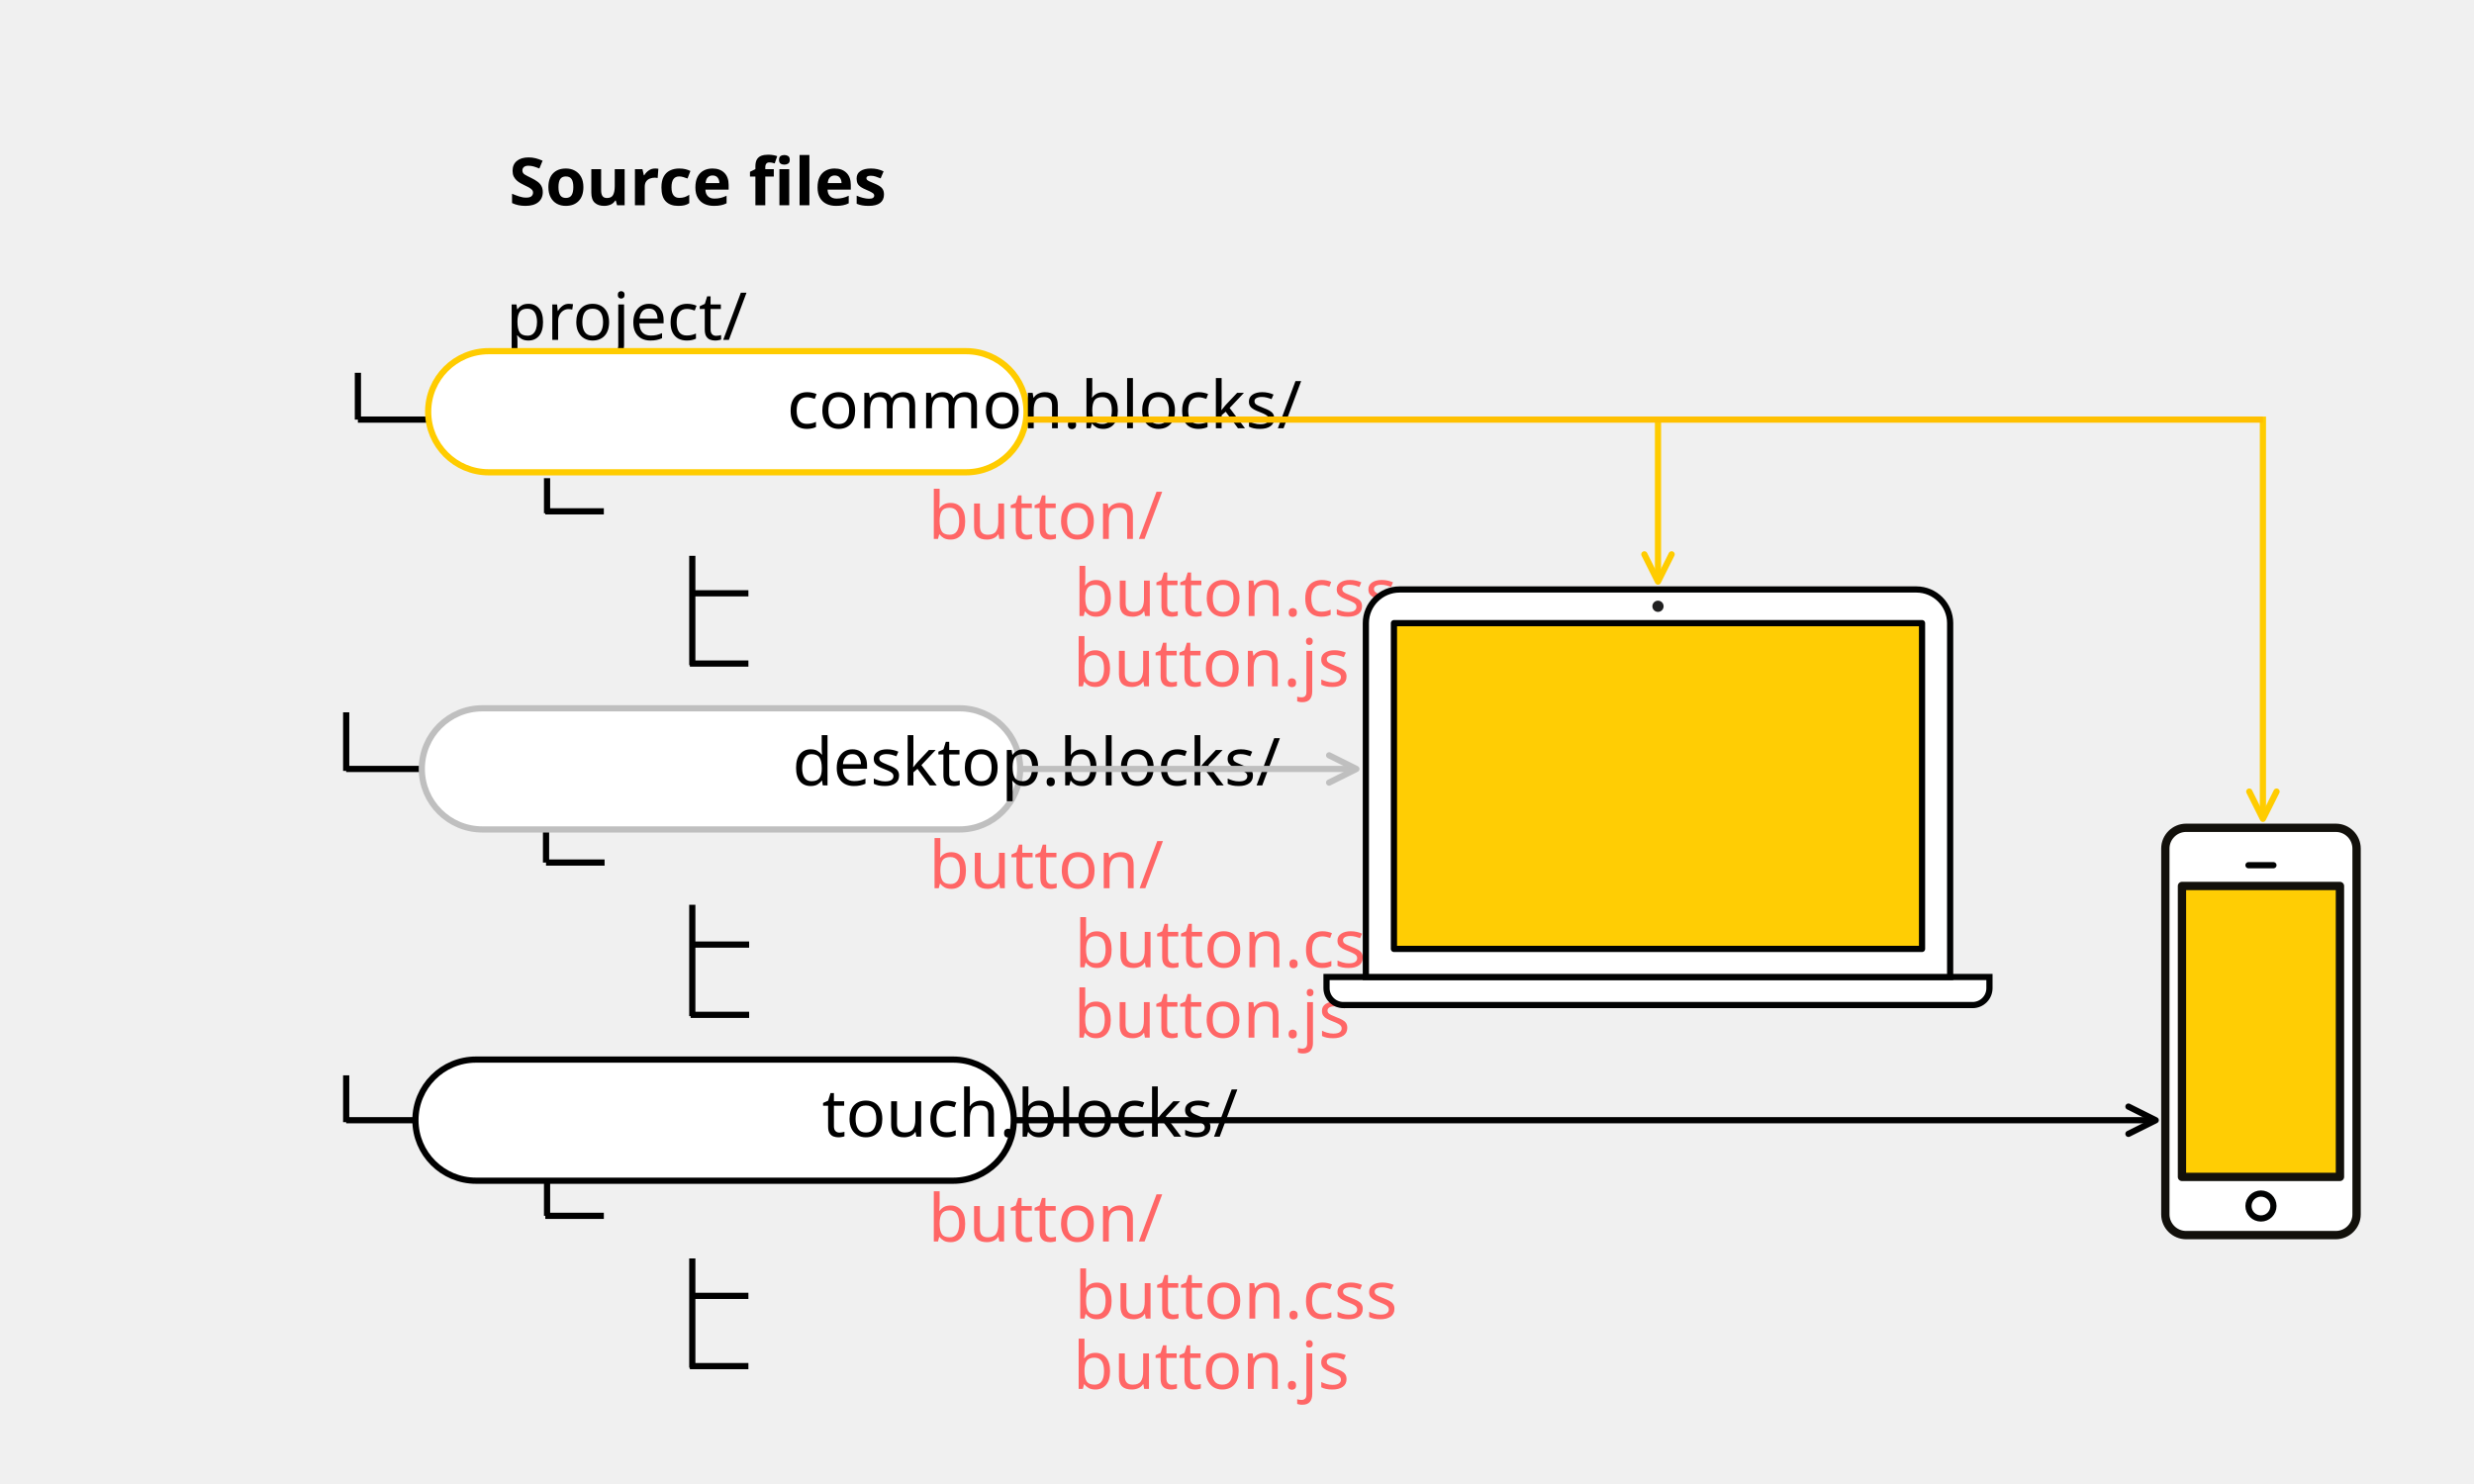
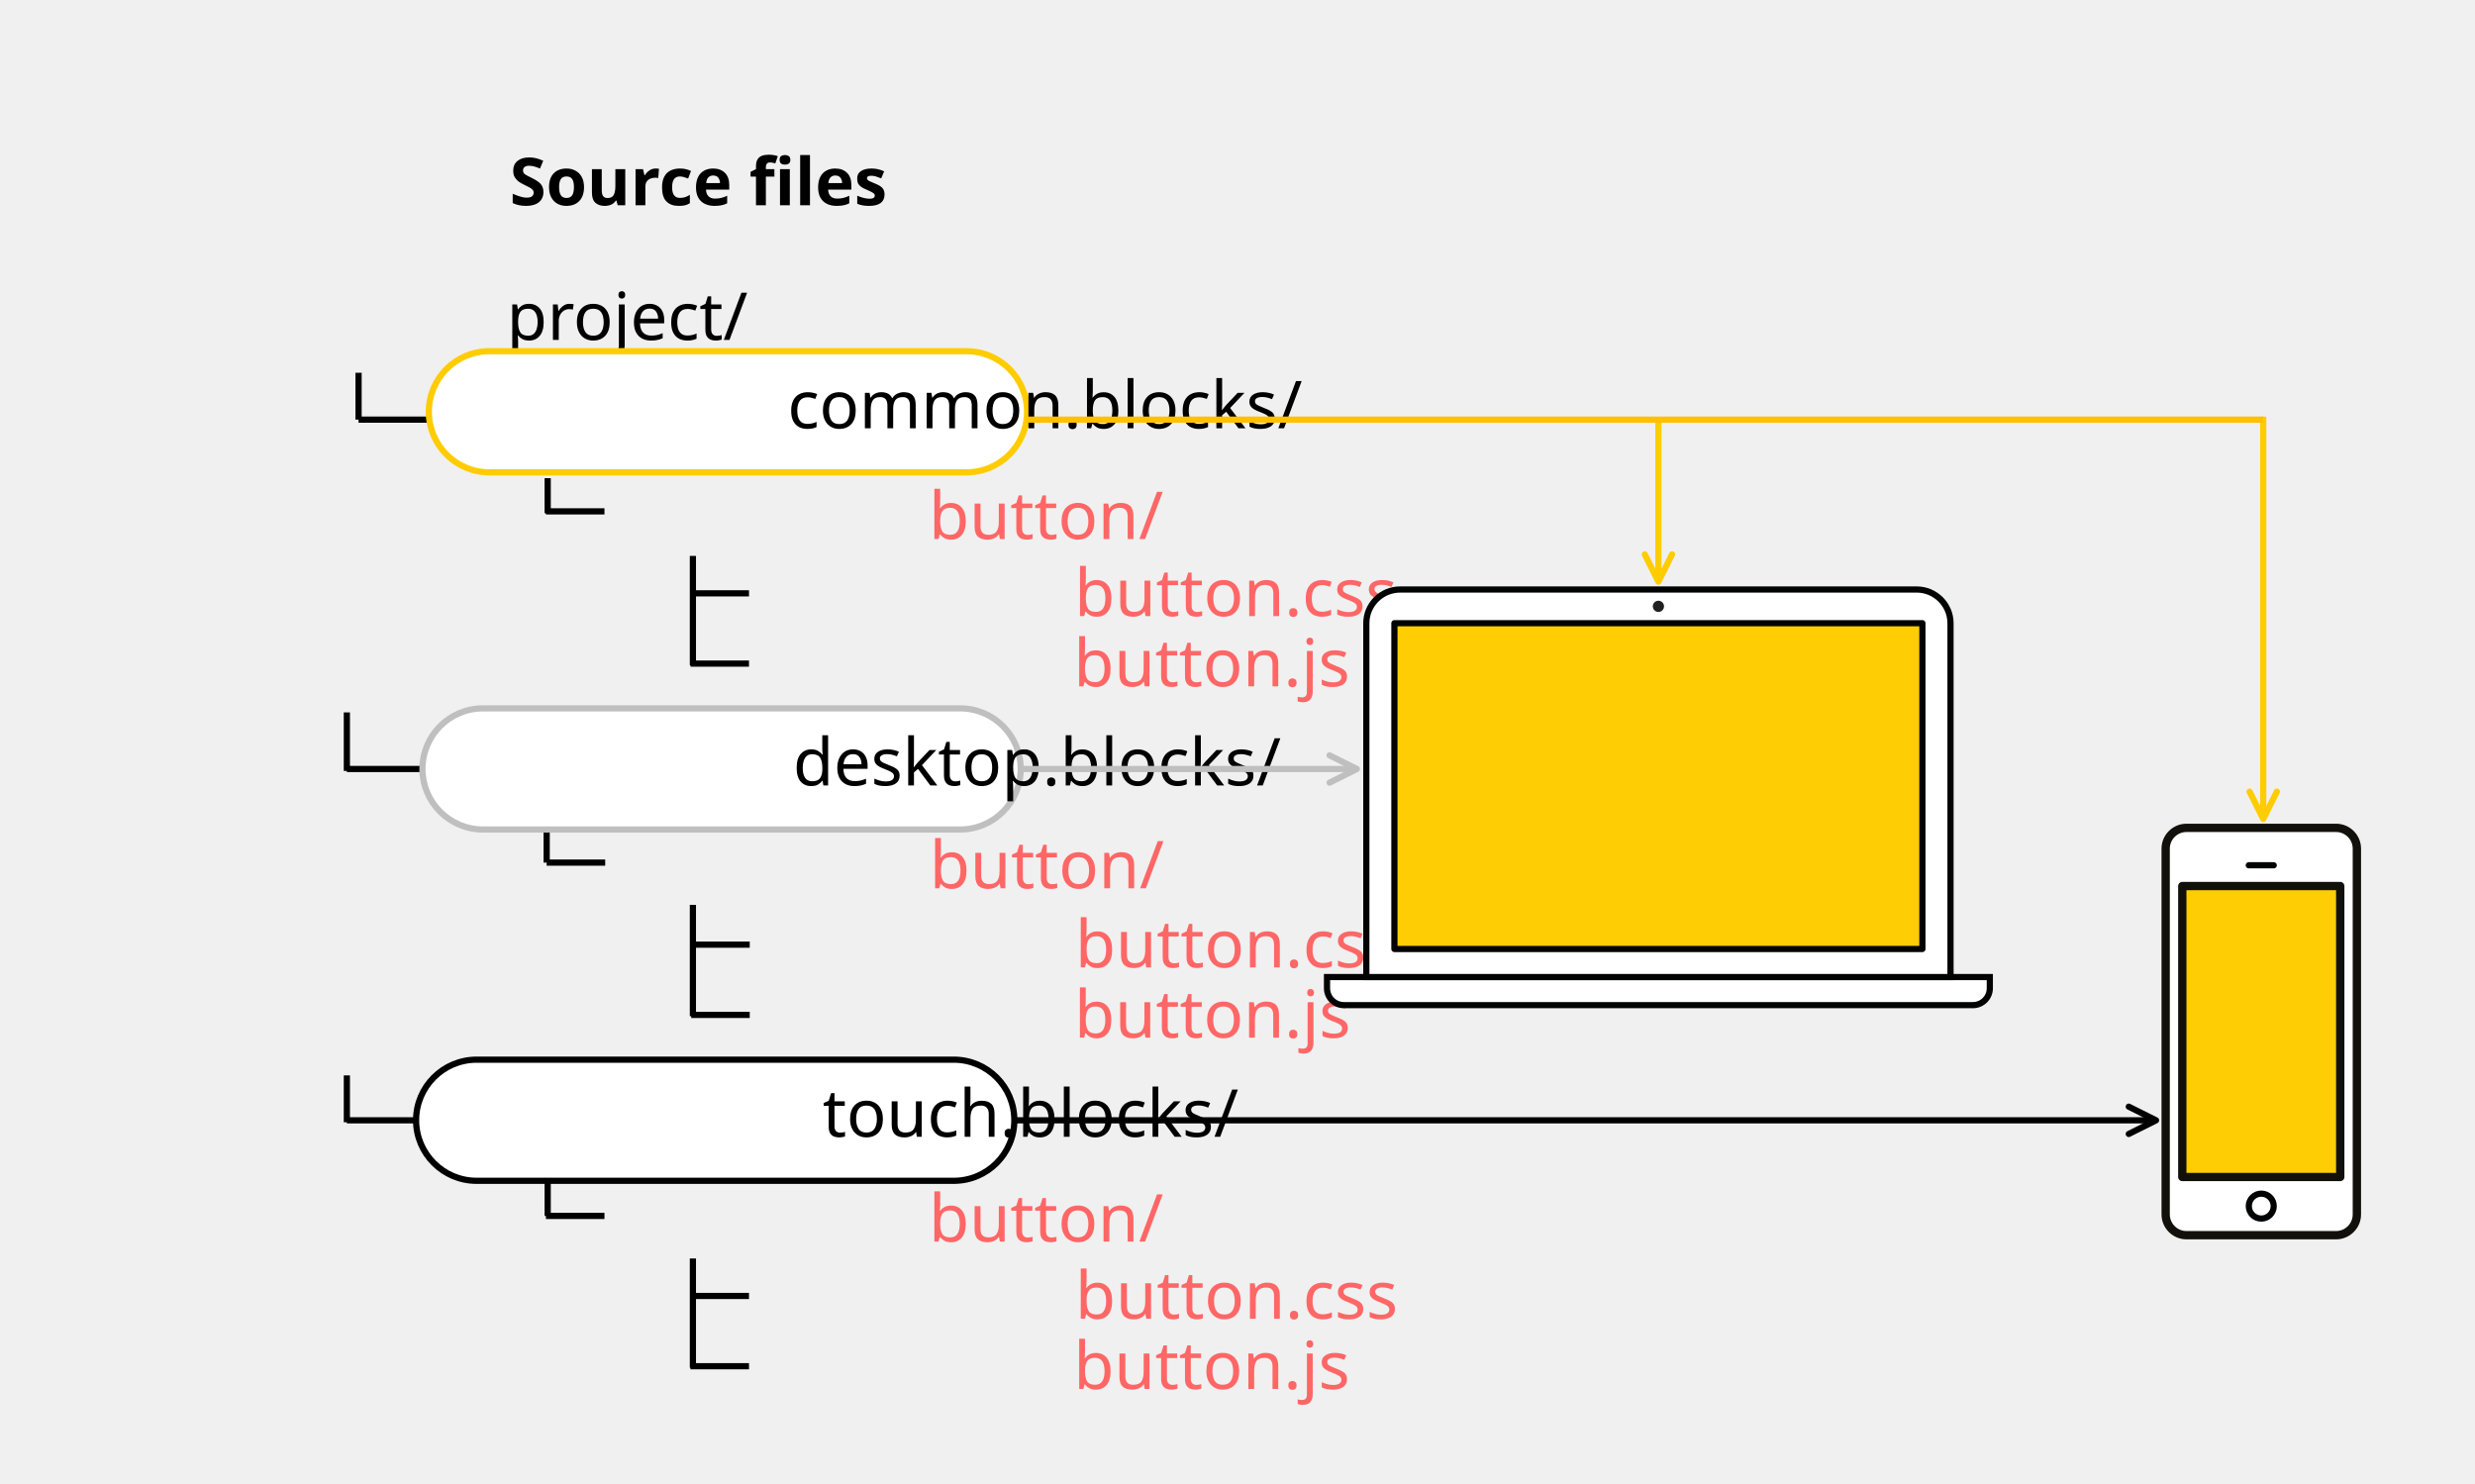
- <svg xmlns="http://www.w3.org/2000/svg" xmlns:ns1="http://schemas.microsoft.com/visio/2003/SVGExtensions/" xmlns:xlink="http://www.w3.org/1999/xlink" width="8.316in" height="4.987in" viewBox="0 0 598.716 359.063" xml:space="preserve" color-interpolation-filters="sRGB" class="st29">
+ <svg xmlns="http://www.w3.org/2000/svg" xmlns:ns1="http://schemas.microsoft.com/visio/2003/SVGExtensions/" xmlns:xlink="http://www.w3.org/1999/xlink" width="599" height="359" viewBox="0 0 598.716 359.063" xml:space="preserve" color-interpolation-filters="sRGB" class="st29">
  <ns1:documentProperties ns1:langID="1049" ns1:metric="true" ns1:viewMarkup="false">
    <ns1:userDefs>
      <ns1:ud ns1:nameU="msvNoAutoConnect" ns1:val="VT0(0):26" />
      <ns1:ud ns1:nameU="msvConvertTheme" />
      <ns1:ud ns1:nameU="DocShowPicture" ns1:prompt="" ns1:val="VT0(1):26" />
      <ns1:ud ns1:nameU="visTLShowProps" ns1:prompt="" ns1:val="VT0(0):26" />
    </ns1:userDefs>
  </ns1:documentProperties>
  <style type="text/css">
	
		.st1 {fill:#ffcc00;stroke:none;stroke-linecap:round;stroke-linejoin:round;stroke-width:0.72}
		.st2 {fill:none;marker-end:url(#mrkr13-6);stroke:none;stroke-linecap:butt;stroke-width:1.5}
		.st3 {fill:#ffcc00;fill-opacity:1;stroke:#ffcc00;stroke-opacity:1;stroke-width:0.373}
		.st4 {fill:#000000;font-family:Yandex Sans Text Light;font-size:1.333em;font-weight:bold}
		.st5 {stroke:#000000;stroke-linecap:butt;stroke-width:1.5}
		.st6 {fill:#ff6666;font-family:Yandex Sans Text Light;font-size:1.333em}
		.st7 {fill:#000000;font-family:Yandex Sans Text Light;font-size:1.333em}
		.st8 {fill:#ffffff;marker-end:url(#mrkr13-136);stroke:#bfbfbf;stroke-linecap:butt;stroke-width:1.5}
		.st9 {fill:#bfbfbf;fill-opacity:1;stroke:#bfbfbf;stroke-opacity:1;stroke-width:0.373}
		.st10 {fill:#ffffff;marker-end:url(#mrkr13-6);stroke:#ffcc00;stroke-linecap:butt;stroke-width:1.5}
		.st11 {fill:#ffffff;marker-end:url(#mrkr13-145);stroke:#000000;stroke-linecap:butt;stroke-width:1.5}
		.st12 {fill:#000000;fill-opacity:1;stroke:#000000;stroke-opacity:1;stroke-width:0.373}
		.st13 {fill:#ffffff;stroke:#010202;stroke-linecap:butt;stroke-width:1.5}
		.st14 {fill:#202021;stroke:none;stroke-linecap:butt;stroke-width:1.5}
		.st15 {fill:#ffcc09;stroke:#010202;stroke-linecap:butt;stroke-width:1.5}
		.st16 {fill:none}
		.st17 {stroke:#010202;stroke-linecap:round;stroke-linejoin:round;stroke-width:1.5}
		.st18 {fill:#ffcd04;stroke:#010202;stroke-linecap:round;stroke-linejoin:round;stroke-width:1.5}
		.st19 {fill:#ffffff;stroke:none;stroke-linecap:butt;stroke-width:1.5}
		.st20 {fill:#12100b;stroke:none;stroke-linecap:butt;stroke-width:1.5}
		.st21 {fill:#ffcd04;stroke:none;stroke-linecap:butt;stroke-width:1.5}
		.st22 {marker-end:url(#mrkr3-198);stroke:#000000;stroke-linecap:butt;stroke-width:1.5}
		.st23 {fill:#000000;fill-opacity:1;stroke:#000000;stroke-opacity:1;stroke-width:0.455}
		.st24 {marker-end:url(#mrkr3-205);stroke:#bfbfbf;stroke-linecap:butt;stroke-width:1.5}
		.st25 {fill:#bfbfbf;fill-opacity:1;stroke:#bfbfbf;stroke-opacity:1;stroke-width:0.455}
		.st26 {marker-end:url(#mrkr3-212);stroke:#ffcc00;stroke-linecap:butt;stroke-width:1.5}
		.st27 {fill:#ffcc00;fill-opacity:1;stroke:#ffcc00;stroke-opacity:1;stroke-width:0.455}
		.st28 {stroke:#ffc000;stroke-linecap:butt;stroke-width:1.5}
		.st29 {fill:none;fill-rule:evenodd;font-size:12px;overflow:visible;stroke-linecap:square;stroke-miterlimit:3}
	
	</style>
  <defs id="Patterns_And_Gradients">
    <linearGradient id="grad0-11" x1="0" y1="0" x2="1" y2="0" gradientTransform="rotate(270 0.5 0.5)">
      <stop offset="0" stop-color="#f2f2f2" stop-opacity="1" />
      <stop offset="1" stop-color="#ffffff" stop-opacity="1" />
    </linearGradient>
    <linearGradient id="grad0-217" x1="0" y1="0" x2="1" y2="0" gradientTransform="rotate(270 0.5 0.5)">
      <stop offset="0" stop-color="#ffce3c" stop-opacity="1" />
      <stop offset="1" stop-color="#ffc000" stop-opacity="1" />
    </linearGradient>
  </defs>
  <defs id="Markers">
    <g id="lend13">
      <path d="M 3 1 L 0 0 L 3 -1 L 3 1 " style="stroke:none" />
    </g>
    <marker id="mrkr13-6" class="st3" ns1:arrowType="13" ns1:arrowSize="2" ns1:setback="8.04" refX="-8.04" orient="auto" markerUnits="strokeWidth" overflow="visible">
      <use xlink:href="#lend13" transform="scale(-2.68,-2.68) " />
    </marker>
    <marker id="mrkr13-136" class="st9" ns1:arrowType="13" ns1:arrowSize="2" ns1:setback="8.04" refX="-8.04" orient="auto" markerUnits="strokeWidth" overflow="visible">
      <use xlink:href="#lend13" transform="scale(-2.68,-2.68) " />
    </marker>
    <marker id="mrkr13-145" class="st12" ns1:arrowType="13" ns1:arrowSize="2" ns1:setback="8.04" refX="-8.04" orient="auto" markerUnits="strokeWidth" overflow="visible">
      <use xlink:href="#lend13" transform="scale(-2.68,-2.68) " />
    </marker>
    <g id="lend3">
      <path d="M 2 1 L 0 0 L 2 -1 " style="stroke-linecap:round;stroke-linejoin:round;fill:none" />
    </g>
    <marker id="mrkr3-198" class="st23" ns1:arrowType="3" ns1:arrowSize="1" orient="auto" markerUnits="strokeWidth" overflow="visible">
      <use xlink:href="#lend3" transform="scale(-2.2,-2.2) " />
    </marker>
    <marker id="mrkr3-205" class="st25" ns1:arrowType="3" ns1:arrowSize="1" orient="auto" markerUnits="strokeWidth" overflow="visible">
      <use xlink:href="#lend3" transform="scale(-2.2,-2.2) " />
    </marker>
    <marker id="mrkr3-212" class="st27" ns1:arrowType="3" ns1:arrowSize="1" orient="auto" markerUnits="strokeWidth" overflow="visible">
      <use xlink:href="#lend3" transform="scale(-2.2,-2.2) " />
    </marker>
  </defs>
  <g ns1:mID="4" ns1:index="2" ns1:groupContext="foregroundPage">
    <ns1:pageProperties ns1:drawingScale="0.0393701" ns1:pageScale="0.0393701" ns1:drawingUnits="24" ns1:shadowOffsetX="8.50394" ns1:shadowOffsetY="-8.50394" />
    <ns1:layer ns1:name="Flowchart" ns1:index="0" />
    <ns1:layer ns1:name="Connector" ns1:index="1" />
    <ns1:layer ns1:name="Соединительная линия" ns1:index="2" />
    <g id="shape1-1" ns1:mID="1" ns1:groupContext="shape" transform="translate(156.386,-328.35)">
      <path d="M0 359.06 L134.31 359.06 L0 359.06 Z" class="st1" />
    </g>
    <g id="shape4-3" ns1:mID="4" ns1:groupContext="shape" transform="translate(22.8189,-300.004)">
      <ns1:textBlock ns1:margins="rect(4,4,4,4)" ns1:tabSpace="42.5197" />
      <ns1:textRect cx="66.614" cy="344.889" width="133.23" height="28.346" />
      <rect x="0" y="330.716" width="133.228" height="28.346" class="st2" />
      <text x="25.49" y="349.69" class="st4" ns1:langID="1033">
        <ns1:paragraph ns1:horizAlign="1" />
        <ns1:tabList />Source files</text>
    </g>
    <g id="shape5-8" ns1:mID="5" ns1:groupContext="shape" transform="translate(491.44,115.752) rotate(90)">
      <path d="M0 359.06 L8.5 359.06" class="st5" />
    </g>
    <g id="shape7-13" ns1:mID="7" ns1:groupContext="shape" transform="translate(131.953,-235.276)">
      <path d="M0 359.06 L14.17 359.06" class="st5" />
    </g>
    <g id="shape8-17" ns1:mID="8" ns1:groupContext="shape" transform="translate(134.747,-223.468)">
      <ns1:textBlock ns1:margins="rect(4,4,4,4)" ns1:tabSpace="42.5197" />
      <ns1:textRect cx="42.52" cy="349.141" width="85.04" height="19.843" />
      <rect x="0" y="339.22" width="85.039" height="19.843" class="st2" />
      <text x="15.01" y="353.94" class="st6" ns1:langID="1033">
        <ns1:paragraph ns1:horizAlign="1" />
        <ns1:tabList />button/</text>
    </g>
    <g id="shape11-21" ns1:mID="11" ns1:groupContext="shape" transform="translate(166.94,-215.433)">
      <path d="M0 359.06 L14.17 359.06" class="st5" />
    </g>
    <g id="shape17-25" ns1:mID="17" ns1:groupContext="shape" transform="translate(33.4488,-271.657)">
      <ns1:textBlock ns1:margins="rect(4,4,4,4)" ns1:tabSpace="42.5197" />
      <ns1:textRect cx="42.52" cy="349.141" width="85.04" height="19.843" />
      <rect x="0" y="339.22" width="85.039" height="19.843" class="st2" />
      <text x="14.14" y="353.94" class="st7" ns1:langID="1033">
        <ns1:paragraph ns1:horizAlign="1" />
        <ns1:tabList />project/</text>
    </g>
    <g id="shape18-29" ns1:mID="18" ns1:groupContext="shape" transform="translate(86.5984,-257.484)">
      <path d="M0 359.06 L19.84 359.06" class="st5" />
    </g>
    <g id="shape19-33" ns1:mID="19" ns1:groupContext="shape" transform="translate(445.661,90.2399) rotate(90)">
      <path d="M0 359.06 L11.34 359.06" class="st5" />
    </g>
    <g id="shape43-37" ns1:mID="43" ns1:groupContext="shape" transform="translate(526.59,134.559) rotate(90)">
      <path d="M0 359.06 L26.46 359.06" class="st5" />
    </g>
    <g id="shape44-41" ns1:mID="44" ns1:groupContext="shape" transform="translate(174.472,-192.756)">
      <ns1:textBlock ns1:margins="rect(4,4,4,4)" ns1:tabSpace="42.5197" />
      <ns1:textRect cx="42.52" cy="354.102" width="85.04" height="9.921" />
      <rect x="0" y="349.141" width="85.039" height="9.921" class="st2" />
      <text x="10.34" y="358.9" class="st6" ns1:langID="1033">
        <ns1:paragraph ns1:horizAlign="1" />
        <ns1:tabList />button.js</text>
    </g>
    <g id="shape45-45" ns1:mID="45" ns1:groupContext="shape" transform="translate(180.634,-209.764)">
      <ns1:textBlock ns1:margins="rect(4,4,4,4)" ns1:tabSpace="42.5197" />
      <ns1:textRect cx="42.52" cy="354.102" width="85.04" height="9.921" />
      <rect x="0" y="349.141" width="85.039" height="9.921" class="st2" />
      <text x="4.38" y="358.9" class="st6" ns1:langID="1033">
        <ns1:paragraph ns1:horizAlign="1" />
        <ns1:tabList />button.css</text>
    </g>
    <g id="shape48-49" ns1:mID="48" ns1:groupContext="shape" transform="translate(166.94,-198.425)">
      <path d="M0 359.06 L14.17 359.06" class="st5" />
    </g>
    <g id="shape49-53" ns1:mID="49" ns1:groupContext="shape" transform="translate(491.194,190.46) rotate(90)">
      <path d="M0 359.06 L18.35 359.06" class="st5" />
    </g>
    <g id="shape51-57" ns1:mID="51" ns1:groupContext="shape" transform="translate(132.132,-150.252)">
      <path d="M0 359.06 L14.17 359.06" class="st5" />
    </g>
    <g id="shape52-61" ns1:mID="52" ns1:groupContext="shape" transform="translate(134.926,-138.914)">
      <ns1:textBlock ns1:margins="rect(4,4,4,4)" ns1:tabSpace="42.5197" />
      <ns1:textRect cx="42.52" cy="349.141" width="85.04" height="19.843" />
      <rect x="0" y="339.22" width="85.039" height="19.843" class="st2" />
      <text x="15.01" y="353.94" class="st6" ns1:langID="1033">
        <ns1:paragraph ns1:horizAlign="1" />
        <ns1:tabList />button/</text>
    </g>
    <g id="shape53-65" ns1:mID="53" ns1:groupContext="shape" transform="translate(167.119,-130.394)">
      <path d="M0 359.06 L14.17 359.06" class="st5" />
    </g>
    <g id="shape54-69" ns1:mID="54" ns1:groupContext="shape" transform="translate(83.7638,-172.913)">
      <path d="M0 359.06 L19.84 359.06" class="st5" />
    </g>
    <g id="shape55-73" ns1:mID="55" ns1:groupContext="shape" transform="translate(442.826,172.445) rotate(90)">
      <path d="M0 359.06 L14.17 359.06" class="st5" />
    </g>
    <g id="shape56-77" ns1:mID="56" ns1:groupContext="shape" transform="translate(526.59,219.031) rotate(90)">
      <path d="M0 359.06 L26.95 359.06" class="st5" />
    </g>
    <g id="shape57-81" ns1:mID="57" ns1:groupContext="shape" transform="translate(174.651,-107.717)">
      <ns1:textBlock ns1:margins="rect(4,4,4,4)" ns1:tabSpace="42.5197" />
      <ns1:textRect cx="42.52" cy="354.102" width="85.04" height="9.921" />
      <rect x="0" y="349.141" width="85.039" height="9.921" class="st2" />
      <text x="10.34" y="358.9" class="st6" ns1:langID="1033">
        <ns1:paragraph ns1:horizAlign="1" />
        <ns1:tabList />button.js</text>
    </g>
    <g id="shape58-85" ns1:mID="58" ns1:groupContext="shape" transform="translate(180.813,-124.724)">
      <ns1:textBlock ns1:margins="rect(4,4,4,4)" ns1:tabSpace="42.5197" />
      <ns1:textRect cx="42.52" cy="354.102" width="85.04" height="9.921" />
      <rect x="0" y="349.141" width="85.039" height="9.921" class="st2" />
      <text x="4.38" y="358.9" class="st6" ns1:langID="1033">
        <ns1:paragraph ns1:horizAlign="1" />
        <ns1:tabList />button.css</text>
    </g>
    <g id="shape59-89" ns1:mID="59" ns1:groupContext="shape" transform="translate(167.119,-113.386)">
      <path d="M0 359.06 L14.17 359.06" class="st5" />
    </g>
    <g id="shape60-93" ns1:mID="60" ns1:groupContext="shape" transform="translate(491.44,276.133) rotate(90)">
      <path d="M0 359.06 L18.2 359.06" class="st5" />
    </g>
    <g id="shape62-97" ns1:mID="62" ns1:groupContext="shape" transform="translate(131.953,-64.7281)">
      <path d="M0 359.06 L14.17 359.06" class="st5" />
    </g>
    <g id="shape63-101" ns1:mID="63" ns1:groupContext="shape" transform="translate(134.747,-53.3895)">
      <ns1:textBlock ns1:margins="rect(4,4,4,4)" ns1:tabSpace="42.5197" />
      <ns1:textRect cx="42.52" cy="349.141" width="85.04" height="19.843" />
      <rect x="0" y="339.22" width="85.039" height="19.843" class="st2" />
      <text x="15.01" y="353.94" class="st6" ns1:langID="1033">
        <ns1:paragraph ns1:horizAlign="1" />
        <ns1:tabList />button/</text>
    </g>
    <g id="shape64-105" ns1:mID="64" ns1:groupContext="shape" transform="translate(166.94,-45.3543)">
      <path d="M0 359.06 L14.17 359.06" class="st5" />
    </g>
    <g id="shape65-109" ns1:mID="65" ns1:groupContext="shape" transform="translate(83.7638,-87.874)">
      <path d="M0 359.06 L19.84 359.06" class="st5" />
    </g>
    <g id="shape66-113" ns1:mID="66" ns1:groupContext="shape" transform="translate(442.826,260.319) rotate(90)">
      <path d="M0 359.06 L11.34 359.06" class="st5" />
    </g>
    <g id="shape67-117" ns1:mID="67" ns1:groupContext="shape" transform="translate(526.59,304.637) rotate(90)">
      <path d="M0 359.06 L26.46 359.06" class="st5" />
    </g>
    <g id="shape68-121" ns1:mID="68" ns1:groupContext="shape" transform="translate(174.472,-22.6772)">
      <ns1:textBlock ns1:margins="rect(4,4,4,4)" ns1:tabSpace="42.5197" />
      <ns1:textRect cx="42.52" cy="354.102" width="85.04" height="9.921" />
      <rect x="0" y="349.141" width="85.039" height="9.921" class="st2" />
      <text x="10.34" y="358.9" class="st6" ns1:langID="1033">
        <ns1:paragraph ns1:horizAlign="1" />
        <ns1:tabList />button.js</text>
    </g>
    <g id="shape69-125" ns1:mID="69" ns1:groupContext="shape" transform="translate(180.813,-39.685)">
      <ns1:textBlock ns1:margins="rect(4,4,4,4)" ns1:tabSpace="42.5197" />
      <ns1:textRect cx="42.52" cy="354.102" width="85.04" height="9.921" />
      <rect x="0" y="349.141" width="85.039" height="9.921" class="st2" />
      <text x="4.38" y="358.9" class="st6" ns1:langID="1033">
        <ns1:paragraph ns1:horizAlign="1" />
        <ns1:tabList />button.css</text>
    </g>
    <g id="shape70-129" ns1:mID="70" ns1:groupContext="shape" transform="translate(166.94,-28.3465)">
      <path d="M0 359.06 L14.17 359.06" class="st5" />
    </g>
    <g id="shape73-133" ns1:mID="73" ns1:groupContext="shape" transform="translate(102.066,-158.271)">
      <ns1:textBlock ns1:margins="rect(4,4,4,4)" ns1:tabSpace="42.5197" />
      <ns1:textRect cx="72.407" cy="344.401" width="144.82" height="29.324" />
      <rect x="0" y="329.739" width="144.813" height="29.324" rx="14.662" ry="14.662" class="st8" />
      <text x="14.84" y="348.4" class="st7" ns1:langID="1033">
        <ns1:paragraph ns1:spLine="-1" ns1:horizAlign="1" />
        <ns1:tabList />desktop.blocks/</text>
    </g>
    <g id="shape74-138" ns1:mID="74" ns1:groupContext="shape" transform="translate(103.606,-244.728)">
      <ns1:textBlock ns1:margins="rect(4,4,4,4)" ns1:tabSpace="42.5197" />
      <ns1:textRect cx="72.407" cy="344.401" width="144.82" height="29.324" />
      <rect x="0" y="329.739" width="144.813" height="29.324" rx="14.662" ry="14.662" class="st10" />
      <text x="11.98" y="348.4" class="st7" ns1:langID="1033">
        <ns1:paragraph ns1:spLine="-1" ns1:horizAlign="1" />
        <ns1:tabList />common.blocks/</text>
    </g>
    <g id="shape77-142" ns1:mID="77" ns1:groupContext="shape" transform="translate(100.525,-73.232)">
      <ns1:textBlock ns1:margins="rect(4,4,4,4)" ns1:tabSpace="42.5197" />
      <ns1:textRect cx="72.407" cy="344.401" width="144.82" height="29.324" />
      <rect x="0" y="329.739" width="144.813" height="29.324" rx="14.662" ry="14.662" class="st11" />
      <text x="23.54" y="348.4" class="st7" ns1:langID="1033">
        <ns1:paragraph ns1:spLine="-1" ns1:horizAlign="1" />
        <ns1:tabList />touch.blocks/</text>
    </g>
    <g id="group87-147" transform="translate(321.024,-115.752)" ns1:mID="87" ns1:groupContext="group">
      <g id="group88-148" ns1:mID="88" ns1:groupContext="group">
        <g id="shape89-149" ns1:mID="89" ns1:groupContext="shape">
          <path d="M85.66 352.26 L69.34 352.26 L0 352.26 L0 353.62 L0 354.98 C-0 357.23 1.84 359.06 4.08 359.06 L156.36          359.06 C158.61 359.06 160.44 357.23 160.44 354.98 L160.44 353.62 L160.44 352.26 L85.66 352.26 Z" class="st13" />
        </g>
        <g id="shape90-151" ns1:mID="90" ns1:groupContext="shape" transform="translate(9.51768,-6.79835)">
          <path d="M133.25 265.25 L8.16 265.25 C3.67 265.25 0 268.92 0 273.4 L0 359.06 L59.83 359.06 L66.62 359.06 L67.98          359.06 L76.14 359.06 L141.41 359.06 L141.41 273.4 C141.41 268.92 137.73 265.25 133.25 265.25 Z" class="st13" />
        </g>
        <g id="shape91-153" ns1:mID="91" ns1:groupContext="shape" transform="translate(78.8608,-95.1768)">
          <path d="M2.72 357.7 C2.72 358.45 2.11 359.06 1.36 359.06 C0.61 359.06 0 358.45 0 357.7 C0 356.95 0.61 356.34          1.36 356.34 C2.11 356.34 2.72 356.95 2.72 357.7 Z" class="st14" />
        </g>
        <g id="group92-155" transform="translate(50.3078,-27.1934)" ns1:mID="92" ns1:groupContext="group">
          <g id="shape93-156" ns1:mID="93" ns1:groupContext="shape">
            <path d="M35.35 334.59 L24.47 334.59 C24.47 318.27 33.99 306.04 33.99 306.04 L4.08 306.04 C1.84 306.04 0           307.87 0 310.11 L0 354.98 C-0 357.23 1.84 359.06 4.08 359.06 L35.96 359.06 C32.97 346.42 35.35           334.59 35.35 334.59 Z" class="st15" />
          </g>
          <g id="group94-158" transform="translate(8.15801,0)" ns1:mID="94" ns1:groupContext="group">
            <g id="shape95-159" ns1:mID="95" ns1:groupContext="shape" transform="translate(2.51799E-013,-12.237)">
              <path d="M0 353.62 C-0 353.62 9.52 359.06 21.75 359.06 C33.99 359.06 43.51 353.62 43.51 353.62 L0 353.62            Z" class="st16" />
              <path d="M0 353.62 C-0 353.62 9.52 359.06 21.75 359.06 C33.99 359.06 43.51 353.62 43.51 353.62" class="st17" />
            </g>
            <g id="shape96-162" ns1:mID="96" ns1:groupContext="shape" transform="translate(6.79835,-36.7111)">
              <path d="M0 353.62 L0 359.06 L0 353.62 Z" class="st16" />
              <path d="M0 353.62 L0 359.06" class="st17" />
            </g>
            <g id="shape97-165" ns1:mID="97" ns1:groupContext="shape" transform="translate(33.9917,-36.7111)">
              <path d="M0 353.62 L0 359.06 L0 353.62 Z" class="st16" />
              <path d="M0 353.62 L0 359.06" class="st17" />
            </g>
            <g id="shape98-168" ns1:mID="98" ns1:groupContext="shape" transform="translate(25.8337,0)">
              <path d="M1.97 359.06 L21.75 359.06 C24 359.06 25.83 357.23 25.83 354.98 L25.83 310.11 C25.83 307.87            24 306.04 21.75 306.04 L0 306.04 L1.97 359.06 Z" class="st16" />
              <path d="M1.97 359.06 L21.75 359.06 C24 359.06 25.83 357.23 25.83 354.98 L25.83 310.11 C25.83 307.87            24 306.04 21.75 306.04 L0 306.04" class="st17" />
            </g>
          </g>
        </g>
        <g id="shape99-171" ns1:mID="99" ns1:groupContext="shape" transform="translate(16.316,-13.5967)">
          <rect x="0" y="280.202" width="127.809" height="78.861" class="st18" />
        </g>
      </g>
    </g>
    <g id="group100-173" transform="translate(523.027,-59.0588)" ns1:mID="100" ns1:groupContext="group">
      <g id="group101-174" ns1:mID="101" ns1:groupContext="group">
        <g id="group102-175" ns1:mID="102" ns1:groupContext="group">
          <g id="shape103-176" ns1:mID="103" ns1:groupContext="shape" transform="translate(1.00616,-1.00616)">
            <path d="M5.03 359.06 C2.26 359.06 0 356.8 0 354.03 L0 265.49 C0 262.72 2.26 260.46 5.03 260.46 L41.25 260.46           C44.02 260.46 46.28 262.72 46.28 265.49 L46.28 354.03 C46.28 356.8 44.02 359.06 41.25 359.06           L5.03 359.06 Z" class="st19" />
          </g>
          <g id="shape104-178" ns1:mID="104" ns1:groupContext="shape">
            <path d="M42.26 260.46 C44.47 260.46 46.28 262.27 46.28 264.48 L46.28 353.03 C46.28 355.24 44.47 357.05 42.26           357.05 L6.04 357.05 C3.82 357.05 2.01 355.24 2.01 353.03 L2.01 264.48 C2.01 262.27 3.82 260.46           6.04 260.46 L42.26 260.46 ZM42.26 258.45 L6.04 258.45 C2.72 258.45 0 261.16 0 264.48 L0 353.03           C-0 356.35 2.72 359.06 6.04 359.06 L42.26 359.06 C45.58 359.06 48.3 356.35 48.3 353.03 L48.3           264.48 C48.3 261.16 45.58 258.45 42.26 258.45 Z" class="st20" />
          </g>
        </g>
        <g id="group105-180" transform="translate(4.02462,-14.0862)" ns1:mID="105" ns1:groupContext="group">
          <g id="shape106-181" ns1:mID="106" ns1:groupContext="shape" transform="translate(1.00616,-1.00616)">
            <rect x="0" y="288.632" width="38.234" height="70.431" class="st21" />
          </g>
          <g id="shape107-183" ns1:mID="107" ns1:groupContext="shape">
            <path d="M38.23 288.63 L38.23 357.05 L2.01 357.05 L2.01 288.63 L38.23 288.63 ZM39.24 286.62 L1.01 286.62           C0.45 286.62 0 287.07 0 287.63 L0 358.06 C0 358.61 0.45 359.06 1.01 359.06 L39.24 359.06 C39.79           359.06 40.25 358.61 40.25 358.06 L40.25 287.63 C40.25 287.07 39.79 286.62 39.24 286.62 Z" class="st20" />
          </g>
        </g>
        <g id="shape108-185" ns1:mID="108" ns1:groupContext="shape" transform="translate(21.1293,-5.03078)">
          <ellipse cx="3.018" cy="356.044" rx="3.018" ry="3.018" class="st13" />
        </g>
        <g id="shape109-187" ns1:mID="109" ns1:groupContext="shape" transform="translate(27.1662,627.571) rotate(180)">
          <path d="M0 359.06 L6.04 359.06" class="st17" />
        </g>
        <g id="shape110-190" ns1:mID="110" ns1:groupContext="shape" transform="translate(18.1108,-90.554)">
					</g>
        <g id="shape111-191" ns1:mID="111" ns1:groupContext="shape" transform="translate(24.1477,-94.5786)">
					</g>
      </g>
    </g>
    <g id="shape112-192" ns1:mID="112" ns1:groupContext="shape" transform="translate(245.293,-87.874)">
      <path d="M0 359.06 L276.41 359.06" class="st22" />
    </g>
    <g id="shape113-199" ns1:mID="113" ns1:groupContext="shape" transform="translate(246.331,-172.913)">
      <path d="M0 359.06 L81.92 359.06" class="st24" />
    </g>
    <g id="shape115-206" ns1:mID="115" ns1:groupContext="shape" transform="translate(760.307,101.578) rotate(90)">
      <path d="M0 359.06 L39.22 359.06" class="st26" />
    </g>
    <g id="shape116-213" ns1:mID="116" ns1:groupContext="shape" transform="translate(906.709,100.839) rotate(90)">
      <path d="M0 359.06 L97.39 359.06" class="st26" />
    </g>
    <g id="shape117-220" ns1:mID="117" ns1:groupContext="shape" transform="translate(248.386,-257.484)">
      <path d="M0 359.06 L299.26 359.06" class="st28" />
    </g>
  </g>
</svg>
